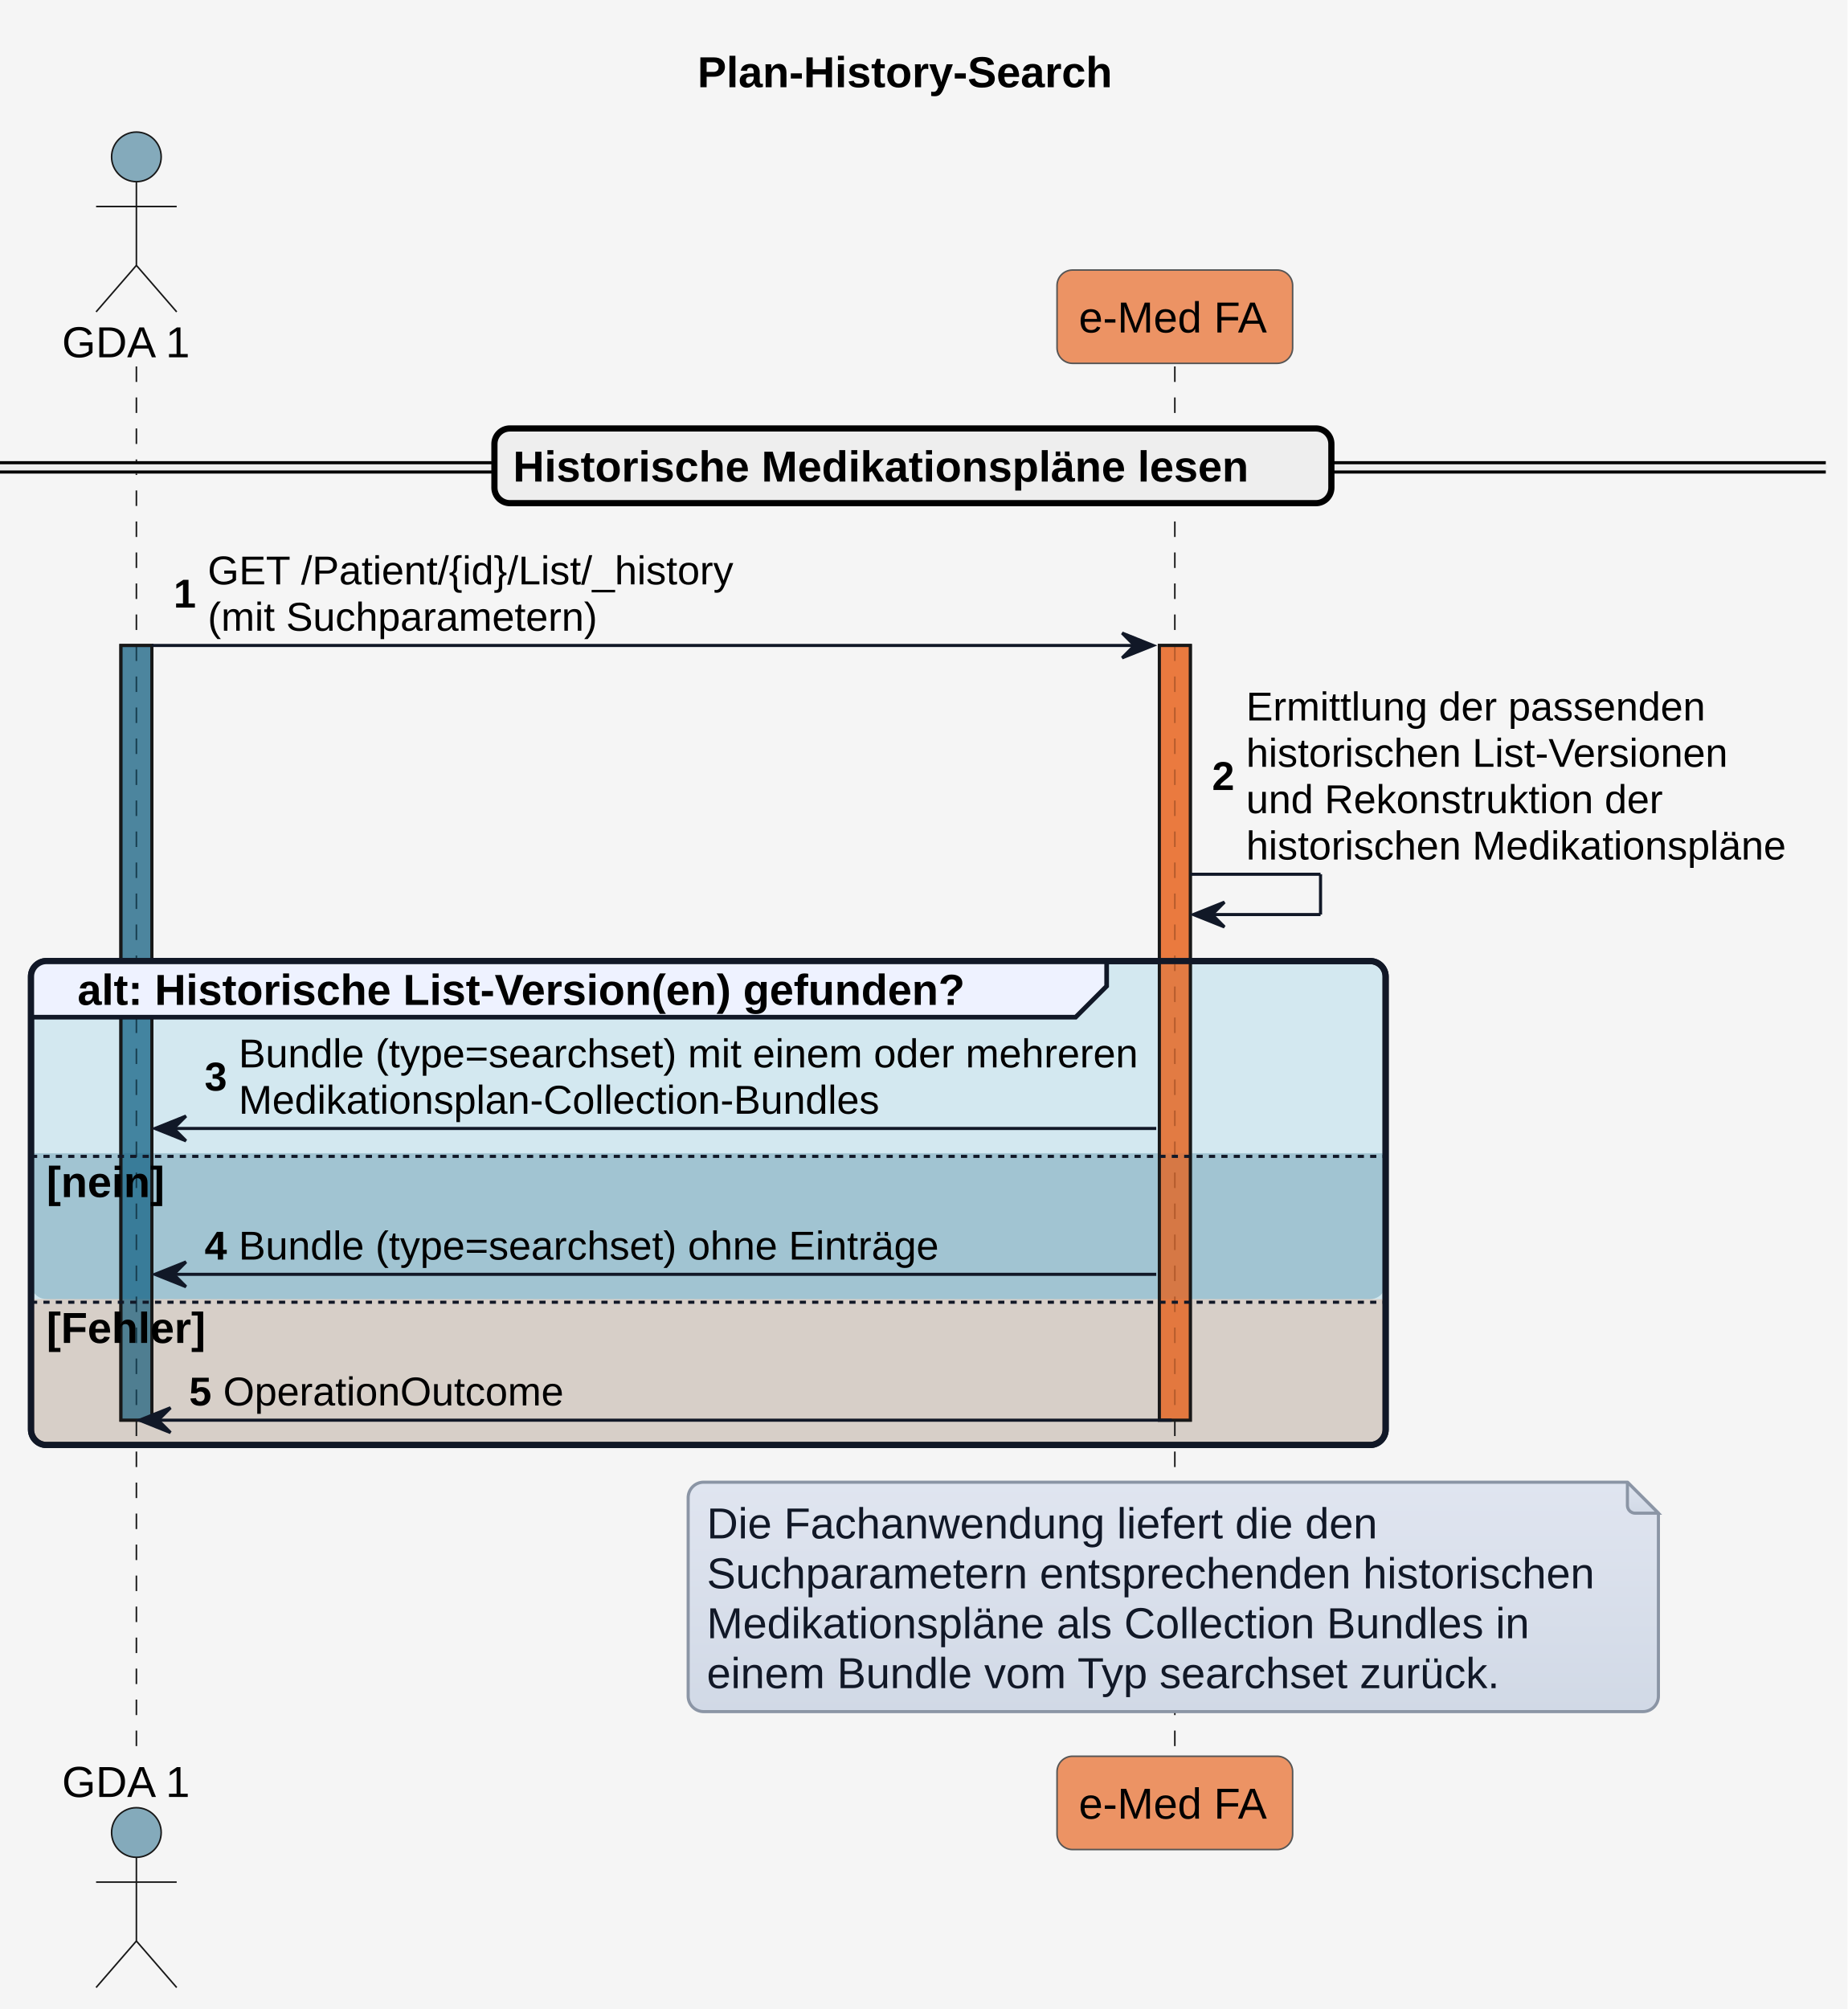
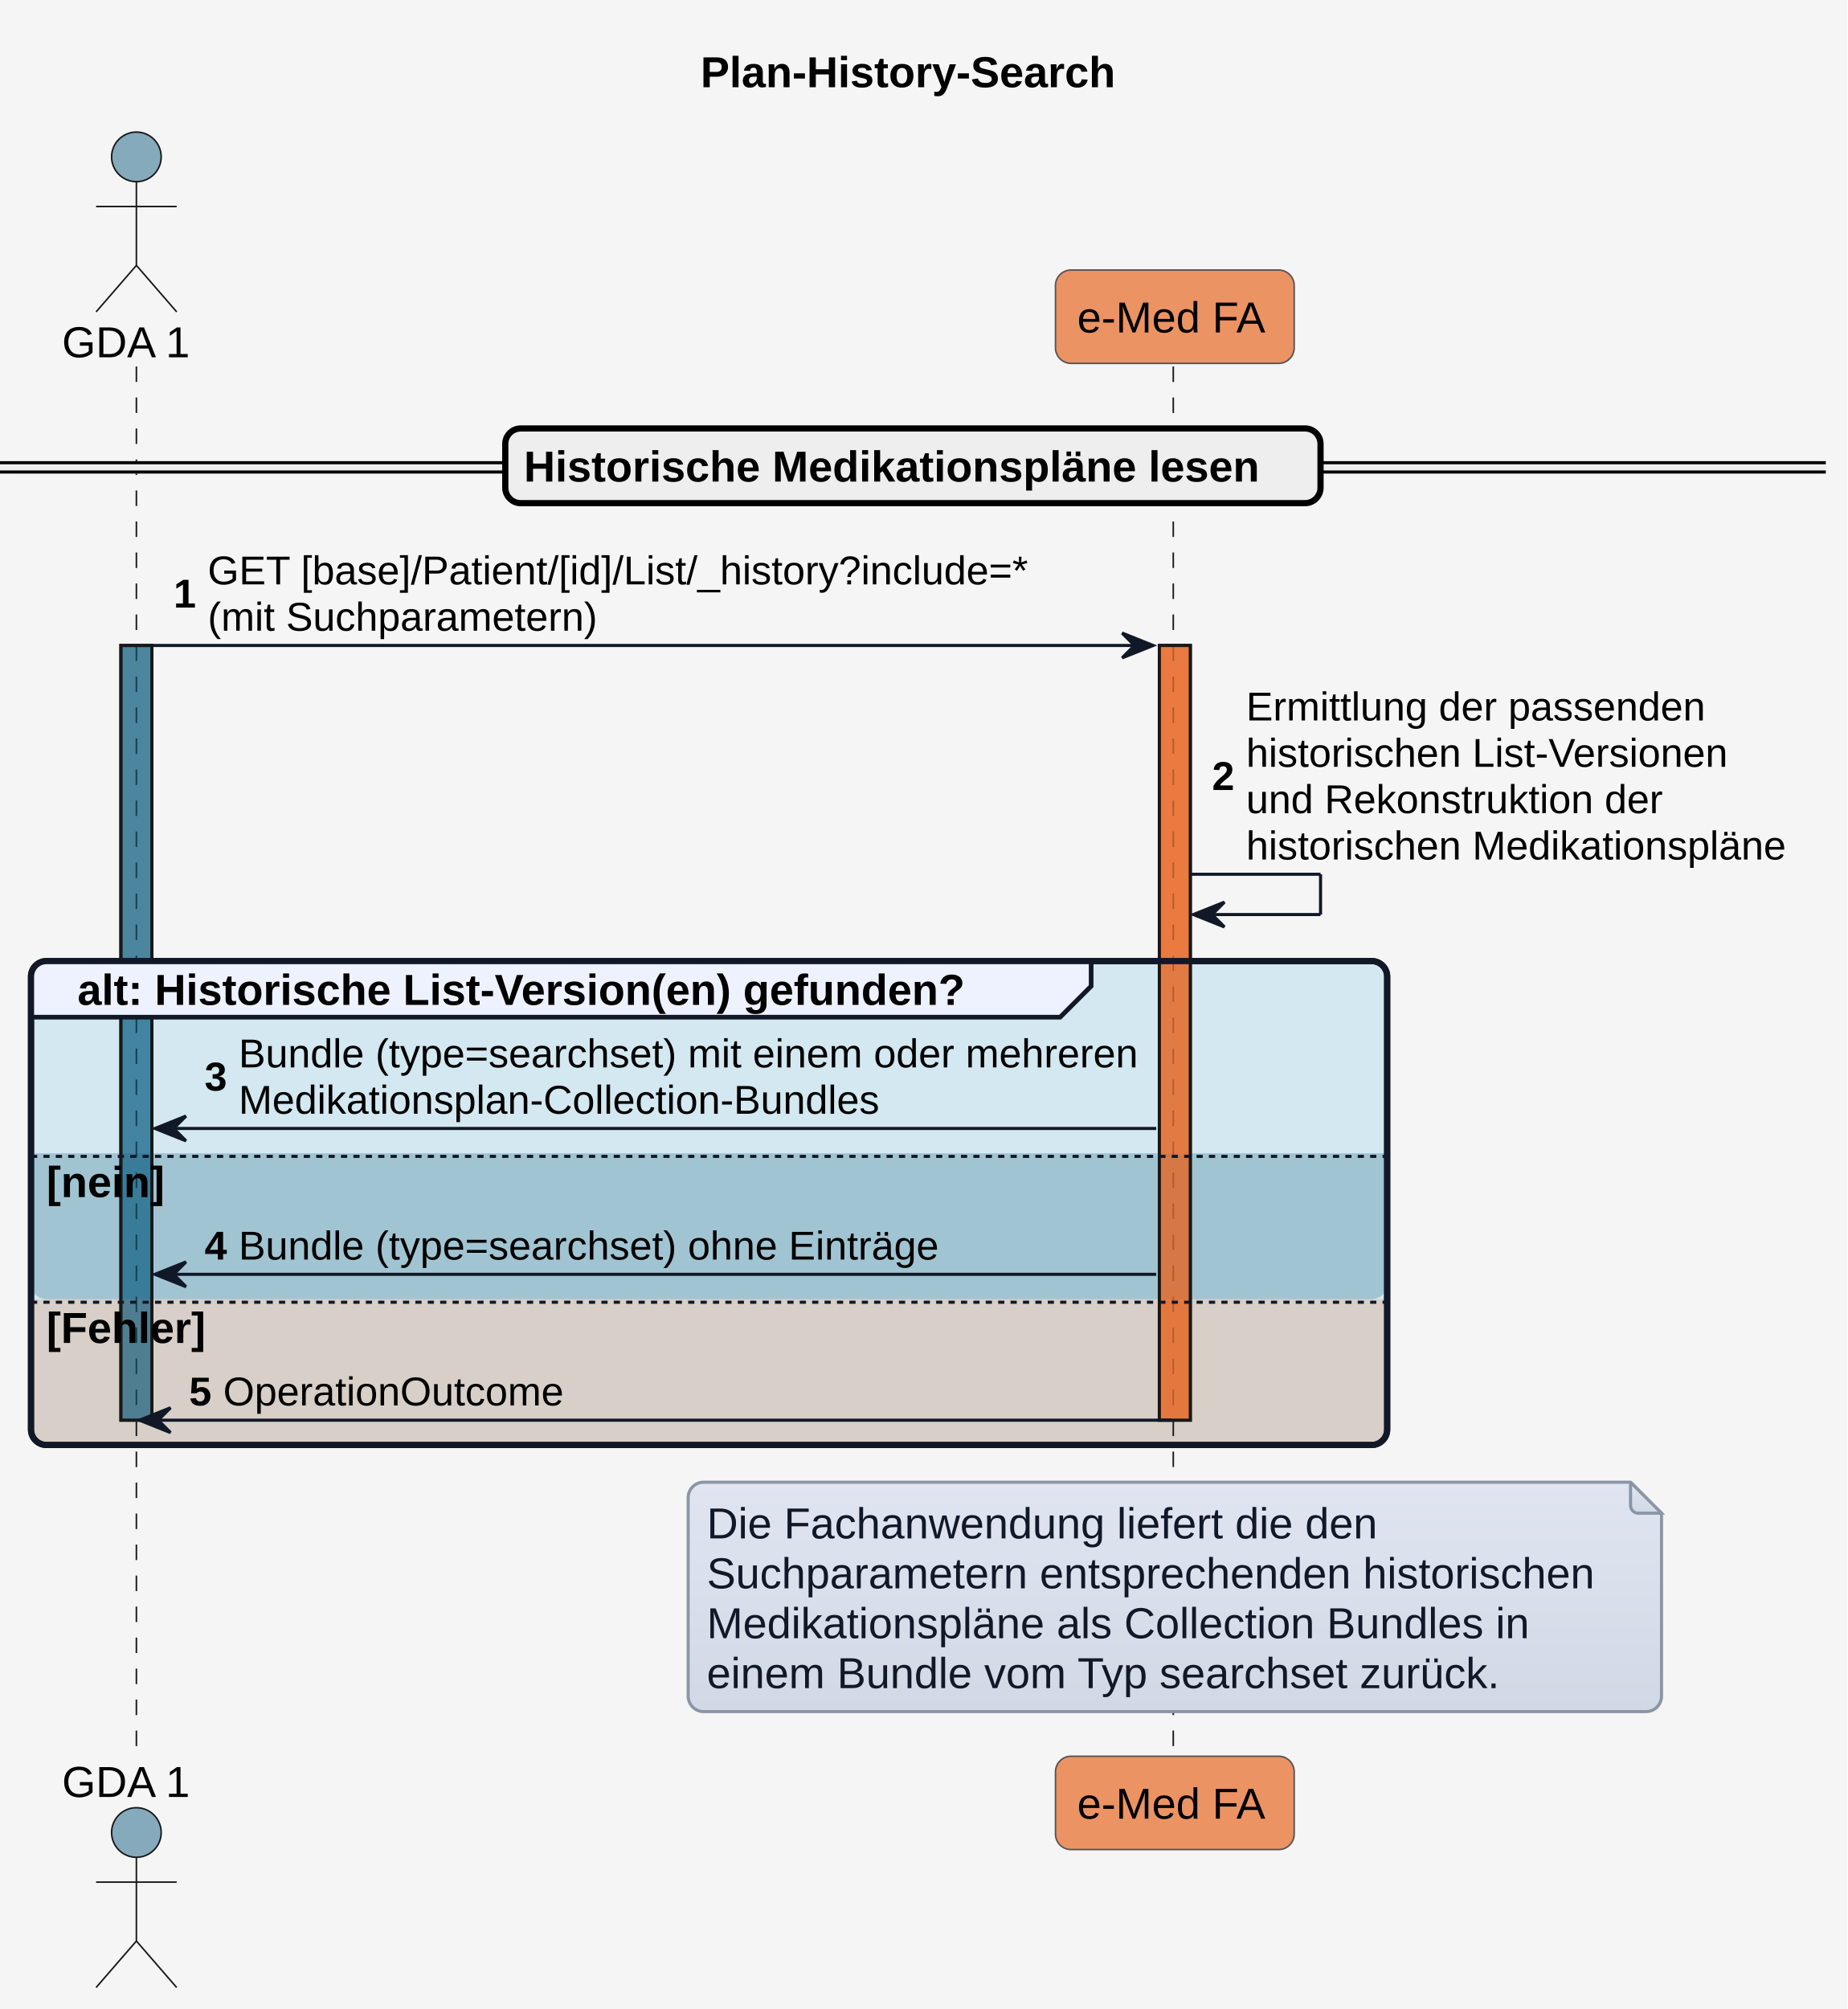
<svg xmlns="http://www.w3.org/2000/svg" contentStyleType="text/css" height="648px" preserveAspectRatio="none" style="width:596px;height:648px;background:#F5F5F5;" version="1.1" viewBox="0 0 596 648" width="596px" zoomAndPan="magnify">
  <defs>
-     <linearGradient id="go380y9654de70" x1="50%" x2="50%" y1="0%" y2="100%">
+     <linearGradient id="g408oo9x8oxqi0" x1="50%" x2="50%" y1="0%" y2="100%">
      <stop offset="0%" stop-color="#E0E5F0" />
      <stop offset="100%" stop-color="#D1D9E6" />
    </linearGradient>
  </defs>
  <g>
    <rect fill="#F5F5F5" height="648" style="stroke:none;stroke-width:1.0;" width="596" x="0" y="0" />
-     <text fill="#000000" font-family="Arial" font-size="14" font-weight="bold" lengthAdjust="spacing" textLength="138" x="225" y="28.132">Plan-History-Search</text>
+     <text fill="#000000" font-family="Arial" font-size="14" font-weight="bold" lengthAdjust="spacing" textLength="136" x="226" y="28.132">Plan-History-Search</text>
    <rect fill="#156082" fill-opacity="0.502" height="249.886" style="stroke:#181818;stroke-width:1.0;" width="10" x="39" y="208.193" />
    <rect fill="#E97232" fill-opacity="0.741" height="249.886" style="stroke:#181818;stroke-width:1.0;" width="10" x="374" y="208.193" />
-     <rect fill="#0F9ED5" fill-opacity="0.145" height="156.091" rx="5" ry="5" style="stroke:#111827;stroke-width:2.0;" width="437" x="10" y="309.988" />
-     <path d="M10,371.984 L447,371.984 L447,414.032 A5,5 0 0 1 442,419.032 L15,419.032 A5,5 0 0 1 10,414.032 L10,371.984 " fill="#34738D" fill-opacity="0.306" style="stroke:none;stroke-width:1.0;" />
-     <path d="M10,419.032 L447,419.032 L447,461.079 A5,5 0 0 1 442,466.079 L15,466.079 A5,5 0 0 1 10,461.079 L10,419.032 " fill="#E97132" fill-opacity="0.208" style="stroke:none;stroke-width:1.0;" />
+     <rect fill="#0F9ED5" fill-opacity="0.145" height="156.091" rx="5" ry="5" style="stroke:#111827;stroke-width:2.0;" width="437.5" x="10" y="309.988" />
+     <path d="M10,371.984 L447.5,371.984 L447.5,414.032 A5,5 0 0 1 442.5,419.032 L15,419.032 A5,5 0 0 1 10,414.032 L10,371.984 " fill="#34738D" fill-opacity="0.306" style="stroke:none;stroke-width:1.0;" />
+     <path d="M10,419.032 L447.5,419.032 L447.5,461.079 A5,5 0 0 1 442.5,466.079 L15,466.079 A5,5 0 0 1 10,461.079 L10,419.032 " fill="#E97132" fill-opacity="0.208" style="stroke:none;stroke-width:1.0;" />
    <line style="stroke:#181818;stroke-width:0.5;stroke-dasharray:5.0,5.0;" x1="44" x2="44" y1="118.197" y2="567.474" />
-     <line style="stroke:#181818;stroke-width:0.5;stroke-dasharray:5.0,5.0;" x1="379" x2="379" y1="118.197" y2="567.474" />
+     <line style="stroke:#181818;stroke-width:0.5;stroke-dasharray:5.0,5.0;" x1="378.5" x2="378.5" y1="118.197" y2="567.474" />
    <text fill="#000000" font-family="Arial" font-size="14" lengthAdjust="spacing" textLength="42" x="20" y="115.231">GDA 1</text>
    <ellipse cx="44" cy="50.599" fill="#156082" fill-opacity="0.502" rx="8" ry="8" style="stroke:#181818;stroke-width:0.5;" />
    <path d="M44,58.599 L44,85.599 M31,66.599 L57,66.599 M44,85.599 L31,100.599 M44,85.599 L57,100.599 " fill="none" style="stroke:#181818;stroke-width:0.5;" />
    <text fill="#000000" font-family="Arial" font-size="14" lengthAdjust="spacing" textLength="42" x="20" y="579.606">GDA 1</text>
    <ellipse cx="44" cy="591.072" fill="#156082" fill-opacity="0.502" rx="8" ry="8" style="stroke:#181818;stroke-width:0.5;" />
    <path d="M44,599.072 L44,626.072 M31,607.072 L57,607.072 M44,626.072 L31,641.072 M44,626.072 L57,641.072 " fill="none" style="stroke:#181818;stroke-width:0.5;" />
-     <rect fill="#E97232" fill-opacity="0.741" height="30.099" rx="5" ry="5" style="stroke:#555555;stroke-width:0.5;" width="76" x="341" y="87.099" />
-     <text fill="#000000" font-family="Arial" font-size="14" lengthAdjust="spacing" textLength="62" x="348" y="107.231">e-Med FA</text>
-     <rect fill="#E97232" fill-opacity="0.741" height="30.099" rx="5" ry="5" style="stroke:#555555;stroke-width:0.5;" width="76" x="341" y="566.474" />
-     <text fill="#000000" font-family="Arial" font-size="14" lengthAdjust="spacing" textLength="62" x="348" y="586.606">e-Med FA</text>
+     <rect fill="#E97232" fill-opacity="0.741" height="30.099" rx="5" ry="5" style="stroke:#555555;stroke-width:0.5;" width="77" x="340.5" y="87.099" />
+     <text fill="#000000" font-family="Arial" font-size="14" lengthAdjust="spacing" textLength="63" x="347.5" y="107.231">e-Med FA</text>
+     <rect fill="#E97232" fill-opacity="0.741" height="30.099" rx="5" ry="5" style="stroke:#555555;stroke-width:0.5;" width="77" x="340.5" y="566.474" />
+     <text fill="#000000" font-family="Arial" font-size="14" lengthAdjust="spacing" textLength="63" x="347.5" y="586.606">e-Med FA</text>
    <rect fill="#156082" fill-opacity="0.502" height="249.886" style="stroke:#181818;stroke-width:1.0;" width="10" x="39" y="208.193" />
    <rect fill="#E97232" fill-opacity="0.741" height="249.886" style="stroke:#181818;stroke-width:1.0;" width="10" x="374" y="208.193" />
    <rect fill="#EEEEEE" height="3" rx="5" ry="5" style="stroke:#EEEEEE;stroke-width:1.0;" width="589" x="0" y="149.247" />
    <line style="stroke:#000000;stroke-width:1.0;" x1="0" x2="589" y1="149.247" y2="149.247" />
    <line style="stroke:#000000;stroke-width:1.0;" x1="0" x2="589" y1="152.247" y2="152.247" />
-     <rect fill="#EEEEEE" height="24.099" rx="5" ry="5" style="stroke:#000000;stroke-width:2.0;" width="270" x="159.5" y="138.197" />
-     <text fill="#000000" font-family="Arial" font-size="14" font-weight="bold" lengthAdjust="spacing" textLength="252" x="165.5" y="155.329">Historische Medikationspläne lesen</text>
+     <rect fill="#EEEEEE" height="24.099" rx="5" ry="5" style="stroke:#000000;stroke-width:2.0;" width="263" x="163" y="138.197" />
+     <text fill="#000000" font-family="Arial" font-size="14" font-weight="bold" lengthAdjust="spacing" textLength="245" x="169" y="155.329">Historische Medikationspläne lesen</text>
    <polygon fill="#111827" points="362,204.193,372,208.193,362,212.193,366,208.193" style="stroke:#111827;stroke-width:1.0;" />
    <line style="stroke:#111827;stroke-width:1.0;" x1="49" x2="368" y1="208.193" y2="208.193" />
    <text fill="#000000" font-family="Arial" font-size="13" font-weight="bold" lengthAdjust="spacing" textLength="7" x="56" y="195.964">1</text>
-     <text fill="#000000" font-family="Arial" font-size="13" lengthAdjust="spacing" textLength="172" x="67" y="188.49">GET /Patient/{id}/List/_history</text>
+     <text fill="#000000" font-family="Arial" font-size="13" lengthAdjust="spacing" textLength="270" x="67" y="188.49">GET [base]/Patient/[id]/List/_history?include=*</text>
    <text fill="#000000" font-family="Arial" font-size="13" lengthAdjust="spacing" textLength="125" x="67" y="203.439">(mit Suchparametern)</text>
    <line style="stroke:#111827;stroke-width:1.0;" x1="384" x2="426" y1="281.988" y2="281.988" />
    <line style="stroke:#111827;stroke-width:1.0;" x1="426" x2="426" y1="281.988" y2="294.988" />
    <line style="stroke:#111827;stroke-width:1.0;" x1="385" x2="426" y1="294.988" y2="294.988" />
    <polygon fill="#111827" points="395,290.988,385,294.988,395,298.988,391,294.988" style="stroke:#111827;stroke-width:1.0;" />
    <text fill="#000000" font-family="Arial" font-size="13" font-weight="bold" lengthAdjust="spacing" textLength="7" x="391" y="254.81">2</text>
    <text fill="#000000" font-family="Arial" font-size="13" lengthAdjust="spacing" textLength="148" x="402" y="232.387">Ermittlung der passenden</text>
    <text fill="#000000" font-family="Arial" font-size="13" lengthAdjust="spacing" textLength="157" x="402" y="247.336">historischen List-Versionen</text>
    <text fill="#000000" font-family="Arial" font-size="13" lengthAdjust="spacing" textLength="134" x="402" y="262.285">und Rekonstruktion der</text>
    <text fill="#000000" font-family="Arial" font-size="13" lengthAdjust="spacing" textLength="175" x="402" y="277.233">historischen Medikationspläne</text>
-     <path d="M15,309.988 L357,309.988 L357,318.087 L347,328.087 L10,328.087 L10,314.988 A5,5 0 0 1 15,309.988 " fill="#EEF2FF" style="stroke:#111827;stroke-width:1.5;" />
-     <rect fill="none" height="156.091" rx="5" ry="5" style="stroke:#111827;stroke-width:2.0;" width="437" x="10" y="309.988" />
-     <text fill="#000000" font-family="Arial" font-size="14" font-weight="bold" lengthAdjust="spacing" textLength="302" x="25" y="324.12">alt: Historische List-Version(en) gefunden?</text>
+     <path d="M15,309.988 L352,309.988 L352,318.087 L342,328.087 L10,328.087 L10,314.988 A5,5 0 0 1 15,309.988 " fill="#EEF2FF" style="stroke:#111827;stroke-width:1.5;" />
+     <rect fill="none" height="156.091" rx="5" ry="5" style="stroke:#111827;stroke-width:2.0;" width="437.5" x="10" y="309.988" />
+     <text fill="#000000" font-family="Arial" font-size="14" font-weight="bold" lengthAdjust="spacing" textLength="297" x="25" y="324.12">alt: Historische List-Version(en) gefunden?</text>
    <polygon fill="#111827" points="60,359.984,50,363.984,60,367.984,56,363.984" style="stroke:#111827;stroke-width:1.0;" />
    <line style="stroke:#111827;stroke-width:1.0;" x1="54" x2="373" y1="363.984" y2="363.984" />
    <text fill="#000000" font-family="Arial" font-size="13" font-weight="bold" lengthAdjust="spacing" textLength="7" x="66" y="351.755">3</text>
    <text fill="#000000" font-family="Arial" font-size="13" lengthAdjust="spacing" textLength="290" x="77" y="344.281">Bundle (type=searchset) mit einem oder mehreren</text>
    <text fill="#000000" font-family="Arial" font-size="13" lengthAdjust="spacing" textLength="206" x="77" y="359.229">Medikationsplan-Collection-Bundles</text>
-     <line style="stroke:#111827;stroke-width:1.0;stroke-dasharray:2.0,2.0;" x1="10" x2="447" y1="372.984" y2="372.984" />
-     <text fill="#000000" font-family="Arial" font-size="14" font-weight="bold" lengthAdjust="spacing" textLength="41" x="15" y="386.116">[nein]</text>
+     <line style="stroke:#111827;stroke-width:1.0;stroke-dasharray:2.0,2.0;" x1="10" x2="447.5" y1="372.984" y2="372.984" />
+     <text fill="#000000" font-family="Arial" font-size="14" font-weight="bold" lengthAdjust="spacing" textLength="40" x="15" y="386.116">[nein]</text>
    <polygon fill="#111827" points="60,407.032,50,411.032,60,415.032,56,411.032" style="stroke:#111827;stroke-width:1.0;" />
    <line style="stroke:#111827;stroke-width:1.0;" x1="54" x2="373" y1="411.032" y2="411.032" />
    <text fill="#000000" font-family="Arial" font-size="13" font-weight="bold" lengthAdjust="spacing" textLength="7" x="66" y="406.277">4</text>
    <text fill="#000000" font-family="Arial" font-size="13" lengthAdjust="spacing" textLength="226" x="77" y="406.277">Bundle (type=searchset) ohne Einträge</text>
-     <line style="stroke:#111827;stroke-width:1.0;stroke-dasharray:2.0,2.0;" x1="10" x2="447" y1="420.032" y2="420.032" />
-     <text fill="#000000" font-family="Arial" font-size="14" font-weight="bold" lengthAdjust="spacing" textLength="56" x="15" y="433.164">[Fehler]</text>
+     <line style="stroke:#111827;stroke-width:1.0;stroke-dasharray:2.0,2.0;" x1="10" x2="447.5" y1="420.032" y2="420.032" />
+     <text fill="#000000" font-family="Arial" font-size="14" font-weight="bold" lengthAdjust="spacing" textLength="53" x="15" y="433.164">[Fehler]</text>
    <polygon fill="#111827" points="55,454.079,45,458.079,55,462.079,51,458.079" style="stroke:#111827;stroke-width:1.0;" />
    <line style="stroke:#111827;stroke-width:1.0;" x1="49" x2="378" y1="458.079" y2="458.079" />
    <text fill="#000000" font-family="Arial" font-size="13" font-weight="bold" lengthAdjust="spacing" textLength="7" x="61" y="453.324">5</text>
    <text fill="#000000" font-family="Arial" font-size="13" lengthAdjust="spacing" textLength="109" x="72" y="453.324">OperationOutcome</text>
-     <path d="M222,483.079 L222,547.079 A5,5 0 0 0 227,552.079 L530,552.079 A5,5 0 0 0 535,547.079 L535,488.079 L525,478.079 L227,478.079 A5,5 0 0 0 222,483.079 " fill="url(#go380y9654de70)" style="stroke:#8B95A5;stroke-width:1.0;" />
-     <path d="M525,478.079 L525,485.579 A2.5,2.5 0 0 0 527.5,488.079 L535,488.079 L525,478.079 " fill="url(#go380y9654de70)" style="stroke:#8B95A5;stroke-width:1.0;" />
-     <text fill="#111827" font-family="Arial" font-size="14" lengthAdjust="spacing" textLength="220" x="228" y="496.211">Die Fachanwendung liefert die den</text>
-     <text fill="#111827" font-family="Arial" font-size="14" lengthAdjust="spacing" textLength="292" x="228" y="512.31">Suchparametern entsprechenden historischen</text>
-     <text fill="#111827" font-family="Arial" font-size="14" lengthAdjust="spacing" textLength="268" x="228" y="528.408">Medikationspläne als Collection Bundles in</text>
-     <text fill="#111827" font-family="Arial" font-size="14" lengthAdjust="spacing" textLength="259" x="228" y="544.507">einem Bundle vom Typ searchset zurück.</text>
+     <path d="M222,483.079 L222,547.079 A5,5 0 0 0 227,552.079 L531,552.079 A5,5 0 0 0 536,547.079 L536,488.079 L526,478.079 L227,478.079 A5,5 0 0 0 222,483.079 " fill="url(#g408oo9x8oxqi0)" style="stroke:#8B95A5;stroke-width:1.0;" />
+     <path d="M526,478.079 L526,485.579 A2.5,2.5 0 0 0 528.5,488.079 L536,488.079 L526,478.079 " fill="url(#g408oo9x8oxqi0)" style="stroke:#8B95A5;stroke-width:1.0;" />
+     <text fill="#111827" font-family="Arial" font-size="14" lengthAdjust="spacing" textLength="221" x="228" y="496.211">Die Fachanwendung liefert die den</text>
+     <text fill="#111827" font-family="Arial" font-size="14" lengthAdjust="spacing" textLength="293" x="228" y="512.31">Suchparametern entsprechenden historischen</text>
+     <text fill="#111827" font-family="Arial" font-size="14" lengthAdjust="spacing" textLength="269" x="228" y="528.408">Medikationspläne als Collection Bundles in</text>
+     <text fill="#111827" font-family="Arial" font-size="14" lengthAdjust="spacing" textLength="262" x="228" y="544.507">einem Bundle vom Typ searchset zurück.</text>
  </g>
</svg>
